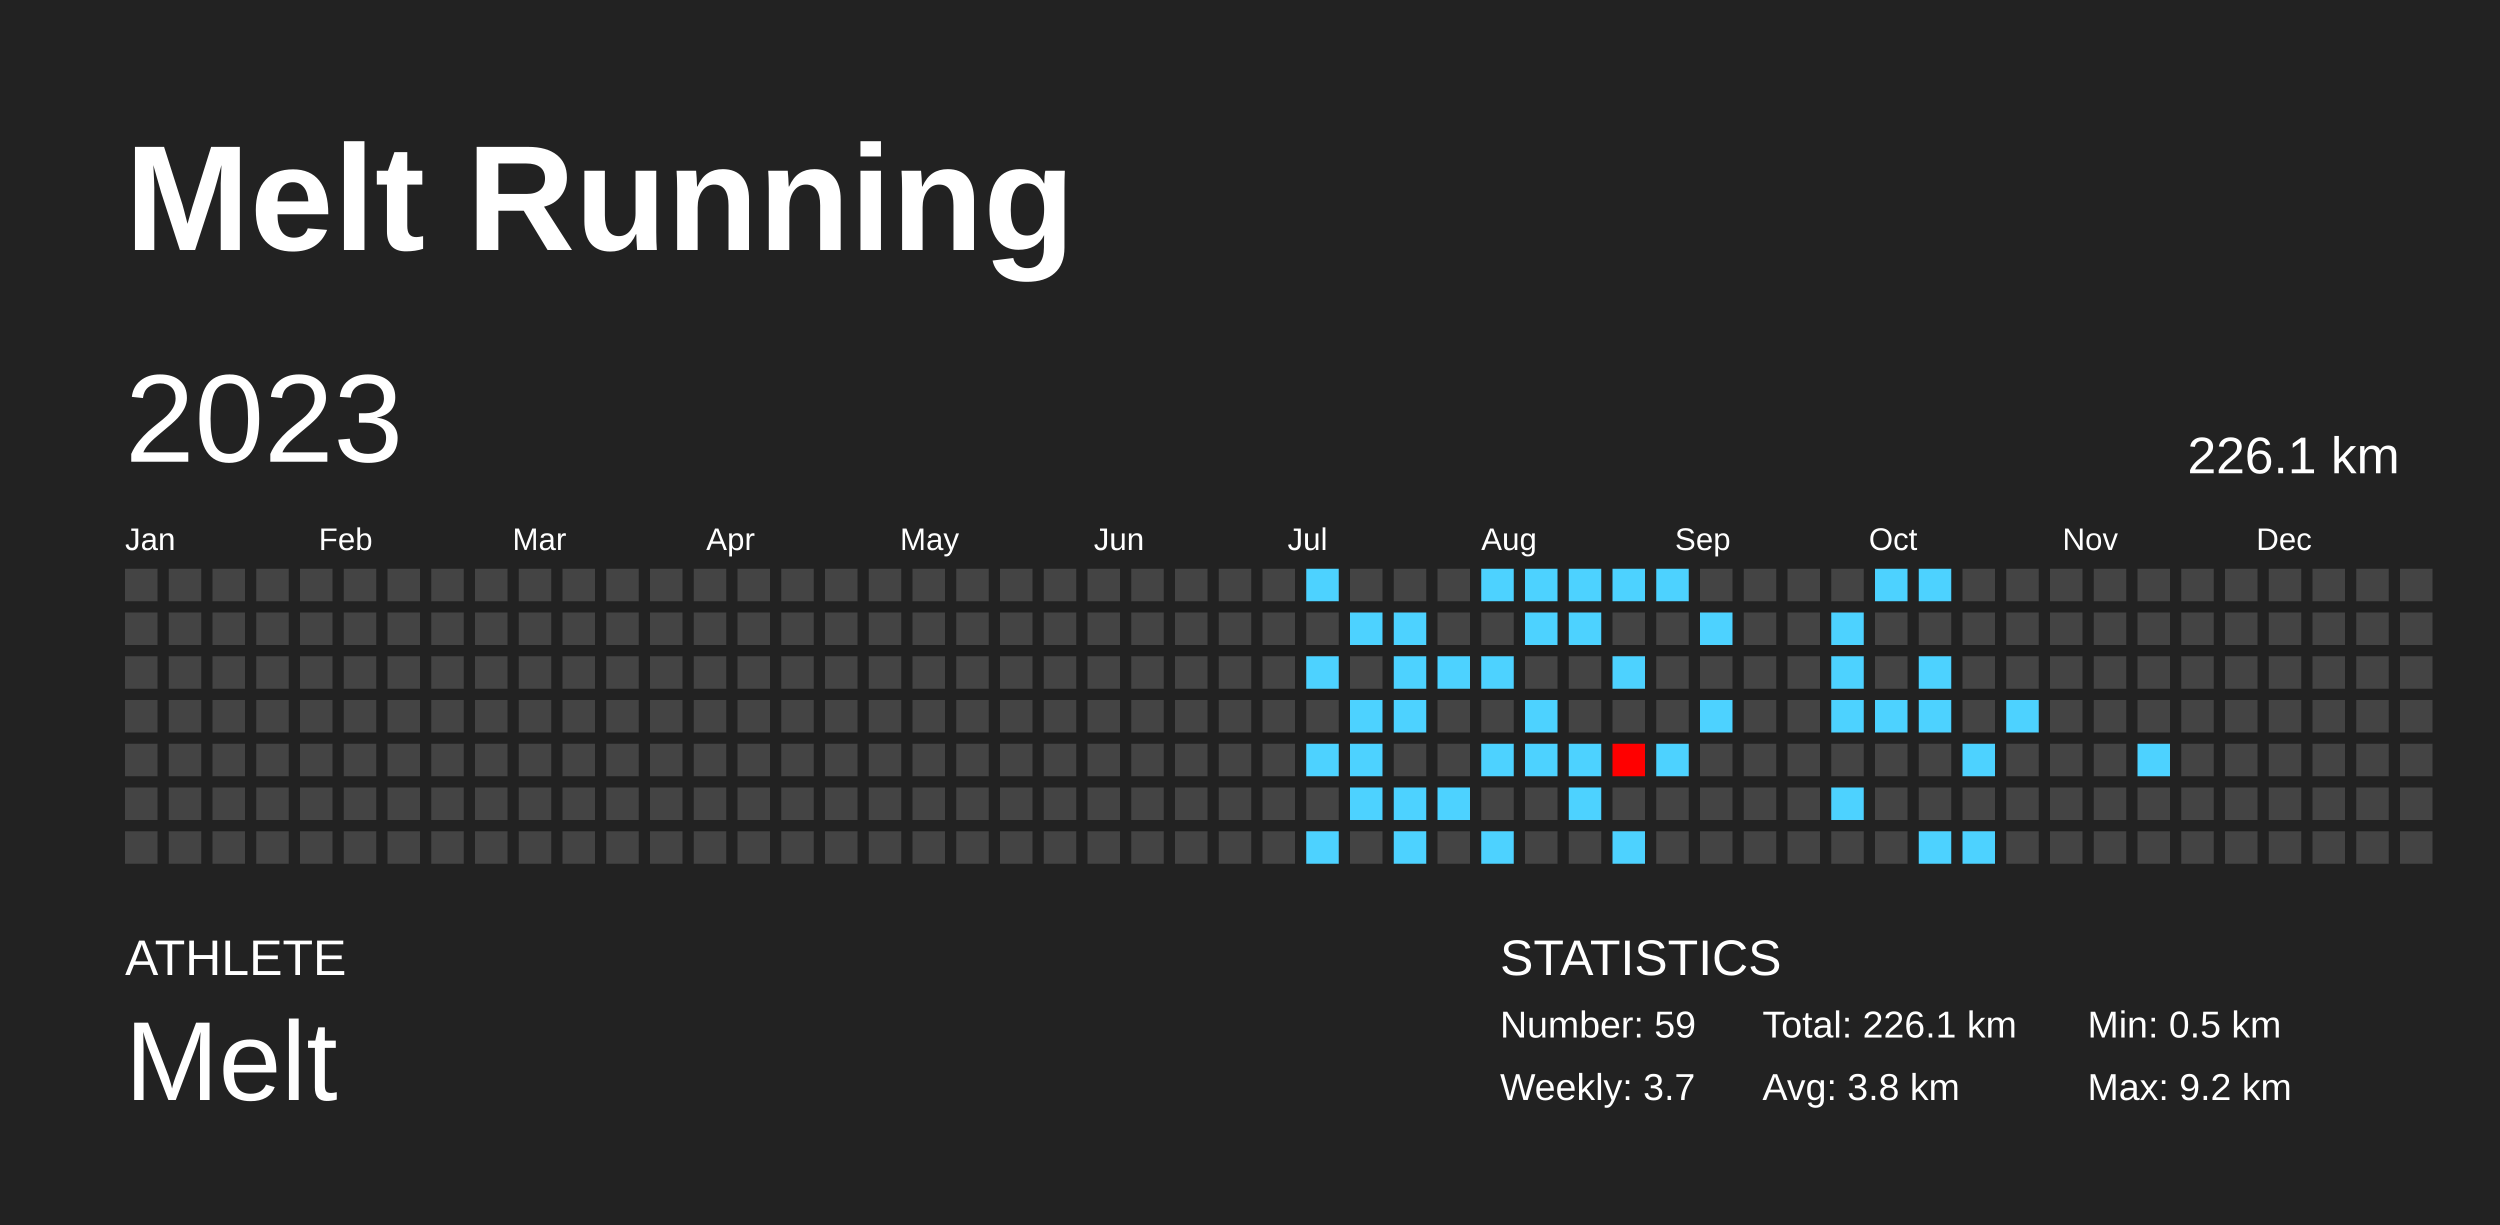
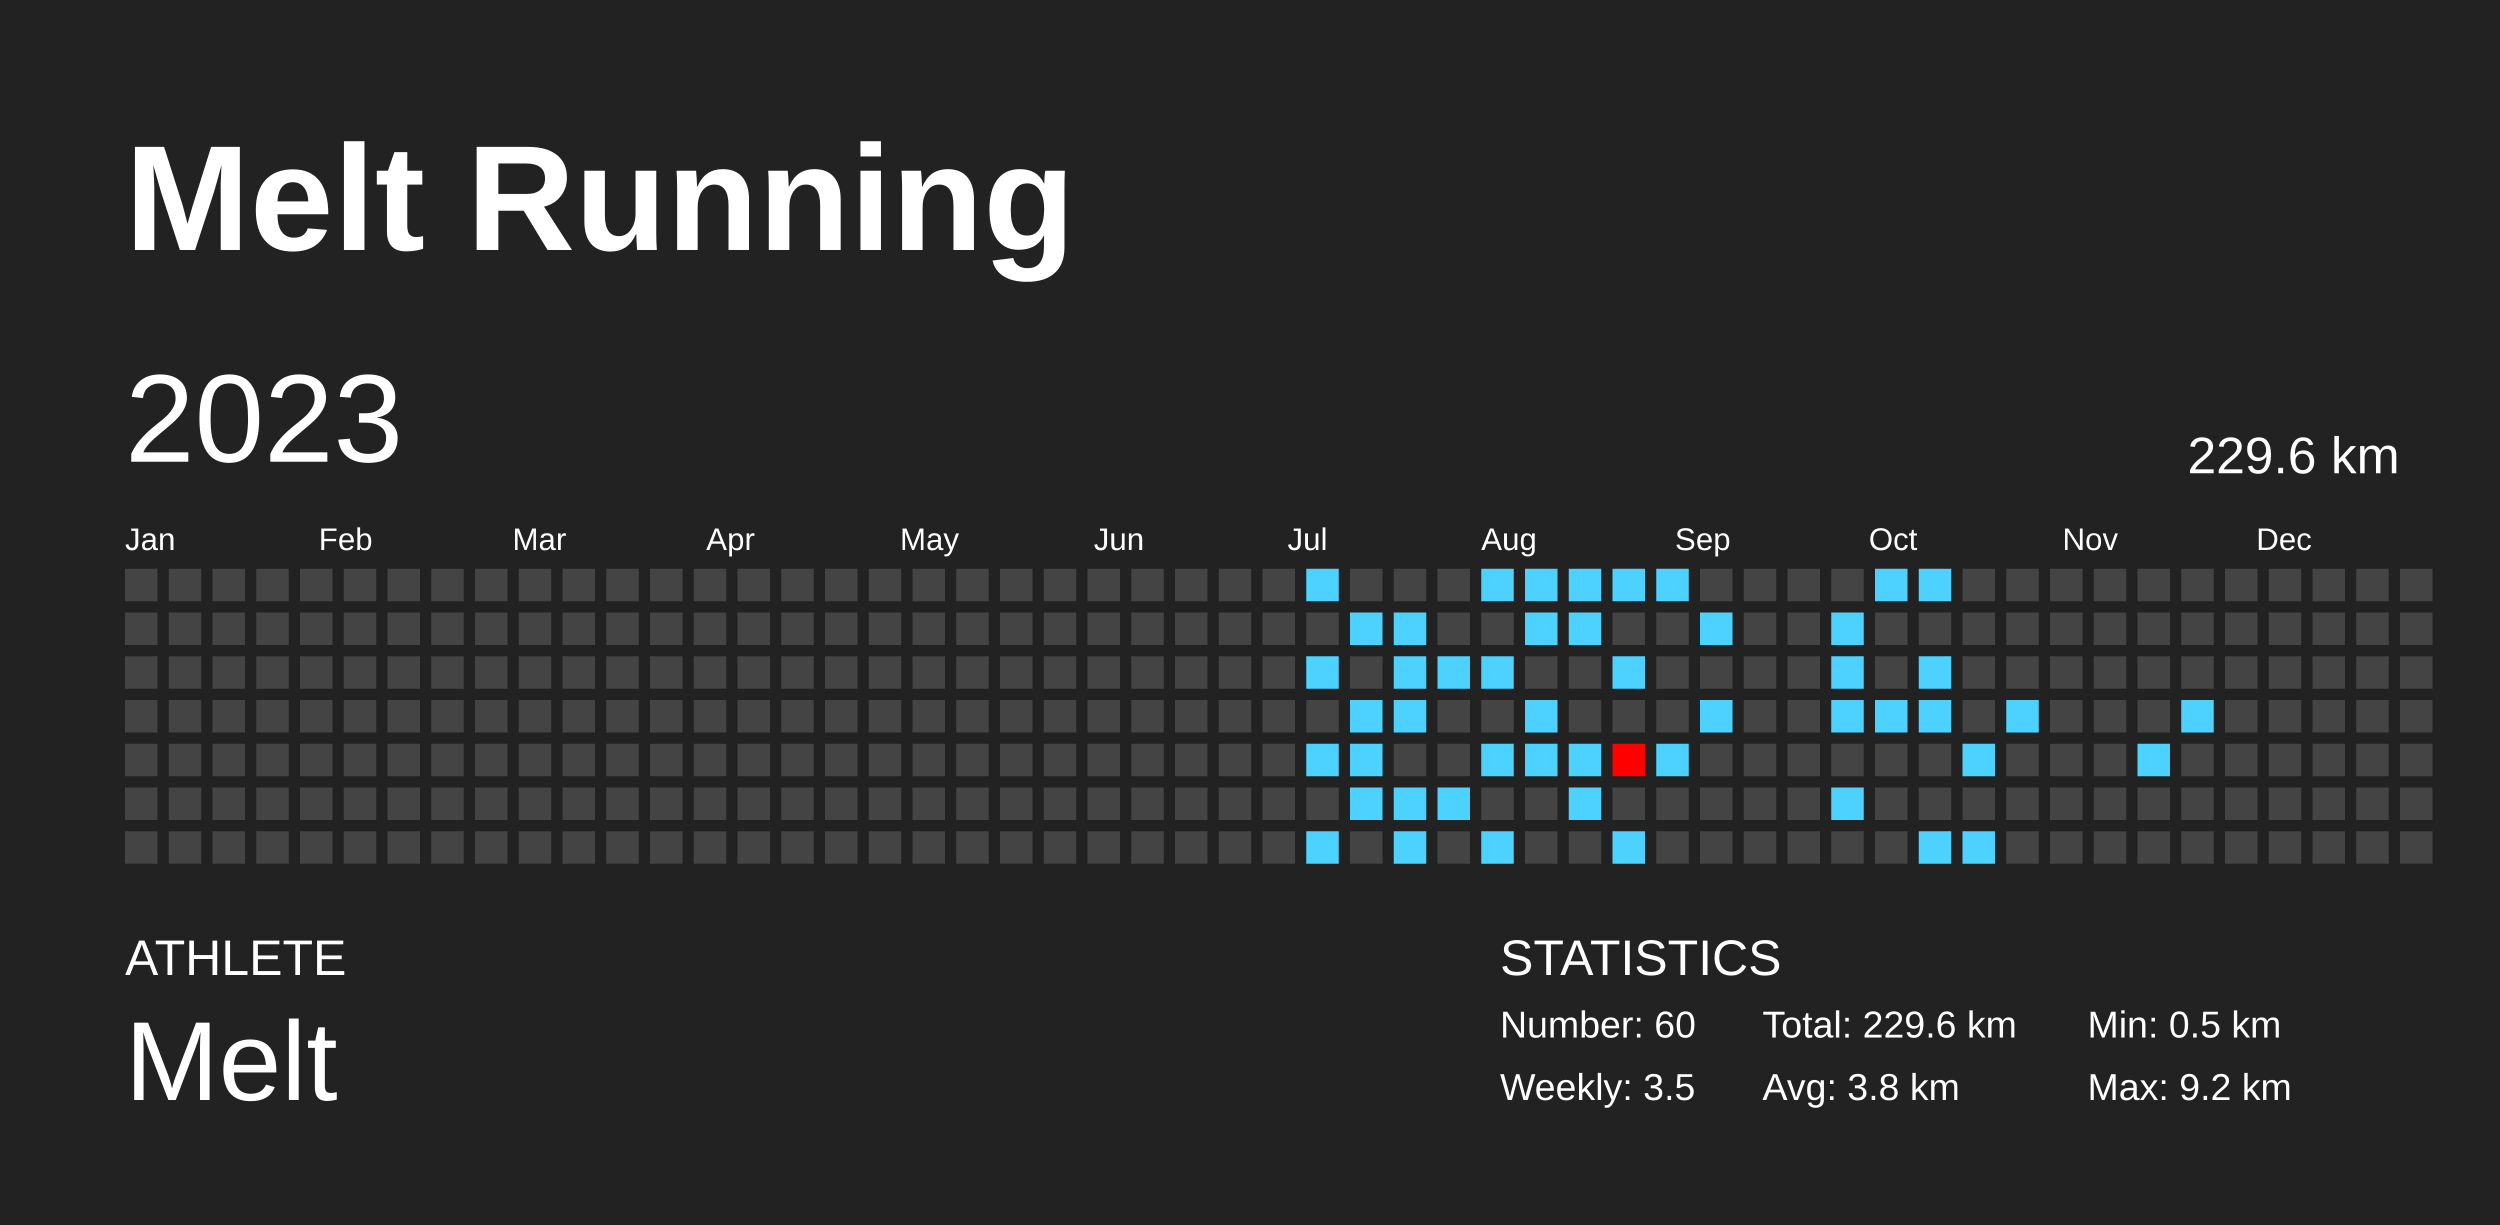
<svg xmlns="http://www.w3.org/2000/svg" baseProfile="full" height="98mm" version="1.1" viewBox="0,0,200,98" width="200mm">
  <defs />
  <rect fill="#222222" height="98" width="200" x="0" y="0" />
  <text fill="#FFFFFF" style="font-size:12px; font-family:Arial; font-weight:bold;" x="10" y="20">Melt Running</text>
  <text fill="#FFFFFF" style="font-size:4px; font-family:Arial" x="10" y="78">ATHLETE</text>
  <text fill="#FFFFFF" style="font-size:9px; font-family:Arial" x="10" y="88">Melt</text>
  <text fill="#FFFFFF" style="font-size:4px; font-family:Arial" x="120" y="78">STATISTICS</text>
-   <text fill="#FFFFFF" style="font-size:3px; font-family:Arial" x="120" y="83">Number: 59</text>
-   <text fill="#FFFFFF" style="font-size:3px; font-family:Arial" x="120" y="88">Weekly: 3.7</text>
-   <text fill="#FFFFFF" style="font-size:3px; font-family:Arial" x="141" y="83">Total: 226.1 km</text>
+   <text fill="#FFFFFF" style="font-size:3px; font-family:Arial" x="120" y="83">Number: 60</text>
+   <text fill="#FFFFFF" style="font-size:3px; font-family:Arial" x="120" y="88">Weekly: 3.5</text>
+   <text fill="#FFFFFF" style="font-size:3px; font-family:Arial" x="141" y="83">Total: 229.6 km</text>
  <text fill="#FFFFFF" style="font-size:3px; font-family:Arial" x="141" y="88">Avg: 3.8 km</text>
  <text fill="#FFFFFF" style="font-size:3px; font-family:Arial" x="167" y="83">Min: 0.5 km</text>
  <text fill="#FFFFFF" style="font-size:3px; font-family:Arial" x="167" y="88">Max: 9.2 km</text>
  <text dominant-baseline="hanging" fill="#FFFFFF" style="font-size:10.0px; font-family:Arial;" x="10" y="30">2023</text>
-   <text dominant-baseline="hanging" fill="#FFFFFF" style="font-size:4.125px; font-family:Arial;" x="175" y="35">226.1 km</text>
+   <text dominant-baseline="hanging" fill="#FFFFFF" style="font-size:4.125px; font-family:Arial;" x="175" y="35">229.6 km</text>
  <text fill="#FFFFFF" style="font-size:2.5px; font-family:Arial" x="10.0" y="44">Jan</text>
  <text fill="#FFFFFF" style="font-size:2.5px; font-family:Arial" x="25.5" y="44">Feb</text>
  <text fill="#FFFFFF" style="font-size:2.5px; font-family:Arial" x="41.0" y="44">Mar</text>
  <text fill="#FFFFFF" style="font-size:2.5px; font-family:Arial" x="56.5" y="44">Apr</text>
  <text fill="#FFFFFF" style="font-size:2.5px; font-family:Arial" x="72.0" y="44">May</text>
  <text fill="#FFFFFF" style="font-size:2.5px; font-family:Arial" x="87.5" y="44">Jun</text>
  <text fill="#FFFFFF" style="font-size:2.5px; font-family:Arial" x="103.0" y="44">Jul</text>
  <text fill="#FFFFFF" style="font-size:2.5px; font-family:Arial" x="118.5" y="44">Aug</text>
  <text fill="#FFFFFF" style="font-size:2.5px; font-family:Arial" x="134.0" y="44">Sep</text>
  <text fill="#FFFFFF" style="font-size:2.5px; font-family:Arial" x="149.5" y="44">Oct</text>
  <text fill="#FFFFFF" style="font-size:2.5px; font-family:Arial" x="165.0" y="44">Nov</text>
  <text fill="#FFFFFF" style="font-size:2.5px; font-family:Arial" x="180.5" y="44">Dec</text>
  <rect fill="#444444" height="2.6" width="2.6" x="10.0" y="45.5" />
  <rect fill="#444444" height="2.6" width="2.6" x="10.0" y="49.0" />
  <rect fill="#444444" height="2.6" width="2.6" x="10.0" y="52.5" />
  <rect fill="#444444" height="2.6" width="2.6" x="10.0" y="56.0" />
  <rect fill="#444444" height="2.6" width="2.6" x="10.0" y="59.5" />
  <rect fill="#444444" height="2.6" width="2.6" x="10.0" y="63.0" />
  <rect fill="#444444" height="2.6" width="2.6" x="10.0" y="66.5" />
  <rect fill="#444444" height="2.6" width="2.6" x="13.5" y="45.5" />
  <rect fill="#444444" height="2.6" width="2.6" x="13.5" y="49.0" />
  <rect fill="#444444" height="2.6" width="2.6" x="13.5" y="52.5" />
  <rect fill="#444444" height="2.6" width="2.6" x="13.5" y="56.0" />
  <rect fill="#444444" height="2.6" width="2.6" x="13.5" y="59.5" />
  <rect fill="#444444" height="2.6" width="2.6" x="13.5" y="63.0" />
  <rect fill="#444444" height="2.6" width="2.6" x="13.5" y="66.5" />
  <rect fill="#444444" height="2.6" width="2.6" x="17.0" y="45.5" />
  <rect fill="#444444" height="2.6" width="2.6" x="17.0" y="49.0" />
  <rect fill="#444444" height="2.6" width="2.6" x="17.0" y="52.5" />
  <rect fill="#444444" height="2.6" width="2.6" x="17.0" y="56.0" />
  <rect fill="#444444" height="2.6" width="2.6" x="17.0" y="59.5" />
  <rect fill="#444444" height="2.6" width="2.6" x="17.0" y="63.0" />
  <rect fill="#444444" height="2.6" width="2.6" x="17.0" y="66.5" />
  <rect fill="#444444" height="2.6" width="2.6" x="20.5" y="45.5" />
  <rect fill="#444444" height="2.6" width="2.6" x="20.5" y="49.0" />
  <rect fill="#444444" height="2.6" width="2.6" x="20.5" y="52.5" />
  <rect fill="#444444" height="2.6" width="2.6" x="20.5" y="56.0" />
  <rect fill="#444444" height="2.6" width="2.6" x="20.5" y="59.5" />
  <rect fill="#444444" height="2.6" width="2.6" x="20.5" y="63.0" />
  <rect fill="#444444" height="2.6" width="2.6" x="20.5" y="66.5" />
  <rect fill="#444444" height="2.6" width="2.6" x="24.0" y="45.5" />
  <rect fill="#444444" height="2.6" width="2.6" x="24.0" y="49.0" />
  <rect fill="#444444" height="2.6" width="2.6" x="24.0" y="52.5" />
  <rect fill="#444444" height="2.6" width="2.6" x="24.0" y="56.0" />
  <rect fill="#444444" height="2.6" width="2.6" x="24.0" y="59.5" />
  <rect fill="#444444" height="2.6" width="2.6" x="24.0" y="63.0" />
  <rect fill="#444444" height="2.6" width="2.6" x="24.0" y="66.5" />
  <rect fill="#444444" height="2.6" width="2.6" x="27.5" y="45.5" />
  <rect fill="#444444" height="2.6" width="2.6" x="27.5" y="49.0" />
  <rect fill="#444444" height="2.6" width="2.6" x="27.5" y="52.5" />
  <rect fill="#444444" height="2.6" width="2.6" x="27.5" y="56.0" />
  <rect fill="#444444" height="2.6" width="2.6" x="27.5" y="59.5" />
  <rect fill="#444444" height="2.6" width="2.6" x="27.5" y="63.0" />
  <rect fill="#444444" height="2.6" width="2.6" x="27.5" y="66.5" />
  <rect fill="#444444" height="2.6" width="2.6" x="31.0" y="45.5" />
  <rect fill="#444444" height="2.6" width="2.6" x="31.0" y="49.0" />
  <rect fill="#444444" height="2.6" width="2.6" x="31.0" y="52.5" />
  <rect fill="#444444" height="2.6" width="2.6" x="31.0" y="56.0" />
  <rect fill="#444444" height="2.6" width="2.6" x="31.0" y="59.5" />
  <rect fill="#444444" height="2.6" width="2.6" x="31.0" y="63.0" />
  <rect fill="#444444" height="2.6" width="2.6" x="31.0" y="66.5" />
  <rect fill="#444444" height="2.6" width="2.6" x="34.5" y="45.5" />
  <rect fill="#444444" height="2.6" width="2.6" x="34.5" y="49.0" />
  <rect fill="#444444" height="2.6" width="2.6" x="34.5" y="52.5" />
  <rect fill="#444444" height="2.6" width="2.6" x="34.5" y="56.0" />
  <rect fill="#444444" height="2.6" width="2.6" x="34.5" y="59.5" />
  <rect fill="#444444" height="2.6" width="2.6" x="34.5" y="63.0" />
  <rect fill="#444444" height="2.6" width="2.6" x="34.5" y="66.5" />
  <rect fill="#444444" height="2.6" width="2.6" x="38.0" y="45.5" />
  <rect fill="#444444" height="2.6" width="2.6" x="38.0" y="49.0" />
  <rect fill="#444444" height="2.6" width="2.6" x="38.0" y="52.5" />
  <rect fill="#444444" height="2.6" width="2.6" x="38.0" y="56.0" />
  <rect fill="#444444" height="2.6" width="2.6" x="38.0" y="59.5" />
  <rect fill="#444444" height="2.6" width="2.6" x="38.0" y="63.0" />
  <rect fill="#444444" height="2.6" width="2.6" x="38.0" y="66.5" />
  <rect fill="#444444" height="2.6" width="2.6" x="41.5" y="45.5" />
  <rect fill="#444444" height="2.6" width="2.6" x="41.5" y="49.0" />
  <rect fill="#444444" height="2.6" width="2.6" x="41.5" y="52.5" />
  <rect fill="#444444" height="2.6" width="2.6" x="41.5" y="56.0" />
  <rect fill="#444444" height="2.6" width="2.6" x="41.5" y="59.5" />
  <rect fill="#444444" height="2.6" width="2.6" x="41.5" y="63.0" />
  <rect fill="#444444" height="2.6" width="2.6" x="41.5" y="66.5" />
  <rect fill="#444444" height="2.6" width="2.6" x="45.0" y="45.5" />
  <rect fill="#444444" height="2.6" width="2.6" x="45.0" y="49.0" />
  <rect fill="#444444" height="2.6" width="2.6" x="45.0" y="52.5" />
  <rect fill="#444444" height="2.6" width="2.6" x="45.0" y="56.0" />
  <rect fill="#444444" height="2.6" width="2.6" x="45.0" y="59.5" />
  <rect fill="#444444" height="2.6" width="2.6" x="45.0" y="63.0" />
  <rect fill="#444444" height="2.6" width="2.6" x="45.0" y="66.5" />
  <rect fill="#444444" height="2.6" width="2.6" x="48.5" y="45.5" />
  <rect fill="#444444" height="2.6" width="2.6" x="48.5" y="49.0" />
  <rect fill="#444444" height="2.6" width="2.6" x="48.5" y="52.5" />
  <rect fill="#444444" height="2.6" width="2.6" x="48.5" y="56.0" />
  <rect fill="#444444" height="2.6" width="2.6" x="48.5" y="59.5" />
  <rect fill="#444444" height="2.6" width="2.6" x="48.5" y="63.0" />
  <rect fill="#444444" height="2.6" width="2.6" x="48.5" y="66.5" />
  <rect fill="#444444" height="2.6" width="2.6" x="52.0" y="45.5" />
  <rect fill="#444444" height="2.6" width="2.6" x="52.0" y="49.0" />
  <rect fill="#444444" height="2.6" width="2.6" x="52.0" y="52.5" />
  <rect fill="#444444" height="2.6" width="2.6" x="52.0" y="56.0" />
  <rect fill="#444444" height="2.6" width="2.6" x="52.0" y="59.5" />
  <rect fill="#444444" height="2.6" width="2.6" x="52.0" y="63.0" />
  <rect fill="#444444" height="2.6" width="2.6" x="52.0" y="66.5" />
  <rect fill="#444444" height="2.6" width="2.6" x="55.5" y="45.5" />
  <rect fill="#444444" height="2.6" width="2.6" x="55.5" y="49.0" />
  <rect fill="#444444" height="2.6" width="2.6" x="55.5" y="52.5" />
  <rect fill="#444444" height="2.6" width="2.6" x="55.5" y="56.0" />
  <rect fill="#444444" height="2.6" width="2.6" x="55.5" y="59.5" />
  <rect fill="#444444" height="2.6" width="2.6" x="55.5" y="63.0" />
  <rect fill="#444444" height="2.6" width="2.6" x="55.5" y="66.5" />
  <rect fill="#444444" height="2.6" width="2.6" x="59.0" y="45.5" />
  <rect fill="#444444" height="2.6" width="2.6" x="59.0" y="49.0" />
  <rect fill="#444444" height="2.6" width="2.6" x="59.0" y="52.5" />
  <rect fill="#444444" height="2.6" width="2.6" x="59.0" y="56.0" />
  <rect fill="#444444" height="2.6" width="2.6" x="59.0" y="59.5" />
  <rect fill="#444444" height="2.6" width="2.6" x="59.0" y="63.0" />
  <rect fill="#444444" height="2.6" width="2.6" x="59.0" y="66.5" />
  <rect fill="#444444" height="2.6" width="2.6" x="62.5" y="45.5" />
  <rect fill="#444444" height="2.6" width="2.6" x="62.5" y="49.0" />
  <rect fill="#444444" height="2.6" width="2.6" x="62.5" y="52.5" />
  <rect fill="#444444" height="2.6" width="2.6" x="62.5" y="56.0" />
  <rect fill="#444444" height="2.6" width="2.6" x="62.5" y="59.5" />
  <rect fill="#444444" height="2.6" width="2.6" x="62.5" y="63.0" />
  <rect fill="#444444" height="2.6" width="2.6" x="62.5" y="66.5" />
  <rect fill="#444444" height="2.6" width="2.6" x="66.0" y="45.5" />
  <rect fill="#444444" height="2.6" width="2.6" x="66.0" y="49.0" />
  <rect fill="#444444" height="2.6" width="2.6" x="66.0" y="52.5" />
  <rect fill="#444444" height="2.6" width="2.6" x="66.0" y="56.0" />
  <rect fill="#444444" height="2.6" width="2.6" x="66.0" y="59.5" />
  <rect fill="#444444" height="2.6" width="2.6" x="66.0" y="63.0" />
  <rect fill="#444444" height="2.6" width="2.6" x="66.0" y="66.5" />
  <rect fill="#444444" height="2.6" width="2.6" x="69.5" y="45.5" />
  <rect fill="#444444" height="2.6" width="2.6" x="69.5" y="49.0" />
  <rect fill="#444444" height="2.6" width="2.6" x="69.5" y="52.5" />
  <rect fill="#444444" height="2.6" width="2.6" x="69.5" y="56.0" />
  <rect fill="#444444" height="2.6" width="2.6" x="69.5" y="59.5" />
  <rect fill="#444444" height="2.6" width="2.6" x="69.5" y="63.0" />
  <rect fill="#444444" height="2.6" width="2.6" x="69.5" y="66.5" />
  <rect fill="#444444" height="2.6" width="2.6" x="73.0" y="45.5" />
  <rect fill="#444444" height="2.6" width="2.6" x="73.0" y="49.0" />
  <rect fill="#444444" height="2.6" width="2.6" x="73.0" y="52.5" />
  <rect fill="#444444" height="2.6" width="2.6" x="73.0" y="56.0" />
  <rect fill="#444444" height="2.6" width="2.6" x="73.0" y="59.5" />
  <rect fill="#444444" height="2.6" width="2.6" x="73.0" y="63.0" />
  <rect fill="#444444" height="2.6" width="2.6" x="73.0" y="66.5" />
  <rect fill="#444444" height="2.6" width="2.6" x="76.5" y="45.5" />
  <rect fill="#444444" height="2.6" width="2.6" x="76.5" y="49.0" />
  <rect fill="#444444" height="2.6" width="2.6" x="76.5" y="52.5" />
  <rect fill="#444444" height="2.6" width="2.6" x="76.5" y="56.0" />
  <rect fill="#444444" height="2.6" width="2.6" x="76.5" y="59.5" />
  <rect fill="#444444" height="2.6" width="2.6" x="76.5" y="63.0" />
  <rect fill="#444444" height="2.6" width="2.6" x="76.5" y="66.5" />
  <rect fill="#444444" height="2.6" width="2.6" x="80.0" y="45.5" />
  <rect fill="#444444" height="2.6" width="2.6" x="80.0" y="49.0" />
  <rect fill="#444444" height="2.6" width="2.6" x="80.0" y="52.5" />
  <rect fill="#444444" height="2.6" width="2.6" x="80.0" y="56.0" />
  <rect fill="#444444" height="2.6" width="2.6" x="80.0" y="59.5" />
  <rect fill="#444444" height="2.6" width="2.6" x="80.0" y="63.0" />
  <rect fill="#444444" height="2.6" width="2.6" x="80.0" y="66.5" />
  <rect fill="#444444" height="2.6" width="2.6" x="83.5" y="45.5" />
  <rect fill="#444444" height="2.6" width="2.6" x="83.5" y="49.0" />
  <rect fill="#444444" height="2.6" width="2.6" x="83.5" y="52.5" />
  <rect fill="#444444" height="2.6" width="2.6" x="83.5" y="56.0" />
  <rect fill="#444444" height="2.6" width="2.6" x="83.5" y="59.5" />
  <rect fill="#444444" height="2.6" width="2.6" x="83.5" y="63.0" />
  <rect fill="#444444" height="2.6" width="2.6" x="83.5" y="66.5" />
  <rect fill="#444444" height="2.6" width="2.6" x="87.0" y="45.5" />
  <rect fill="#444444" height="2.6" width="2.6" x="87.0" y="49.0" />
  <rect fill="#444444" height="2.6" width="2.6" x="87.0" y="52.5" />
  <rect fill="#444444" height="2.6" width="2.6" x="87.0" y="56.0" />
  <rect fill="#444444" height="2.6" width="2.6" x="87.0" y="59.5" />
  <rect fill="#444444" height="2.6" width="2.6" x="87.0" y="63.0" />
  <rect fill="#444444" height="2.6" width="2.6" x="87.0" y="66.5" />
  <rect fill="#444444" height="2.6" width="2.6" x="90.5" y="45.5" />
  <rect fill="#444444" height="2.6" width="2.6" x="90.5" y="49.0" />
  <rect fill="#444444" height="2.6" width="2.6" x="90.5" y="52.5" />
  <rect fill="#444444" height="2.6" width="2.6" x="90.5" y="56.0" />
  <rect fill="#444444" height="2.6" width="2.6" x="90.5" y="59.5" />
  <rect fill="#444444" height="2.6" width="2.6" x="90.5" y="63.0" />
  <rect fill="#444444" height="2.6" width="2.6" x="90.5" y="66.5" />
  <rect fill="#444444" height="2.6" width="2.6" x="94.0" y="45.5" />
  <rect fill="#444444" height="2.6" width="2.6" x="94.0" y="49.0" />
  <rect fill="#444444" height="2.6" width="2.6" x="94.0" y="52.5" />
  <rect fill="#444444" height="2.6" width="2.6" x="94.0" y="56.0" />
  <rect fill="#444444" height="2.6" width="2.6" x="94.0" y="59.5" />
  <rect fill="#444444" height="2.6" width="2.6" x="94.0" y="63.0" />
  <rect fill="#444444" height="2.6" width="2.6" x="94.0" y="66.5" />
  <rect fill="#444444" height="2.6" width="2.6" x="97.5" y="45.5" />
  <rect fill="#444444" height="2.6" width="2.6" x="97.5" y="49.0" />
  <rect fill="#444444" height="2.6" width="2.6" x="97.5" y="52.5" />
  <rect fill="#444444" height="2.6" width="2.6" x="97.5" y="56.0" />
  <rect fill="#444444" height="2.6" width="2.6" x="97.5" y="59.5" />
  <rect fill="#444444" height="2.6" width="2.6" x="97.5" y="63.0" />
  <rect fill="#444444" height="2.6" width="2.6" x="97.5" y="66.5" />
  <rect fill="#444444" height="2.6" width="2.6" x="101.0" y="45.5" />
  <rect fill="#444444" height="2.6" width="2.6" x="101.0" y="49.0" />
  <rect fill="#444444" height="2.6" width="2.6" x="101.0" y="52.5" />
  <rect fill="#444444" height="2.6" width="2.6" x="101.0" y="56.0" />
  <rect fill="#444444" height="2.6" width="2.6" x="101.0" y="59.5" />
  <rect fill="#444444" height="2.6" width="2.6" x="101.0" y="63.0" />
  <rect fill="#444444" height="2.6" width="2.6" x="101.0" y="66.5" />
  <rect fill="#4dd2ff" height="2.6" width="2.6" x="104.5" y="45.5" />
  <rect fill="#444444" height="2.6" width="2.6" x="104.5" y="49.0" />
  <rect fill="#4dd2ff" height="2.6" width="2.6" x="104.5" y="52.5" />
  <rect fill="#444444" height="2.6" width="2.6" x="104.5" y="56.0" />
  <rect fill="#4dd2ff" height="2.6" width="2.6" x="104.5" y="59.5" />
  <rect fill="#444444" height="2.6" width="2.6" x="104.5" y="63.0" />
  <rect fill="#4dd2ff" height="2.6" width="2.6" x="104.5" y="66.5" />
  <rect fill="#444444" height="2.6" width="2.6" x="108.0" y="45.5" />
  <rect fill="#4dd2ff" height="2.6" width="2.6" x="108.0" y="49.0" />
  <rect fill="#444444" height="2.6" width="2.6" x="108.0" y="52.5" />
  <rect fill="#4dd2ff" height="2.6" width="2.6" x="108.0" y="56.0" />
  <rect fill="#4dd2ff" height="2.6" width="2.6" x="108.0" y="59.5" />
  <rect fill="#4dd2ff" height="2.6" width="2.6" x="108.0" y="63.0" />
  <rect fill="#444444" height="2.6" width="2.6" x="108.0" y="66.5" />
  <rect fill="#444444" height="2.6" width="2.6" x="111.5" y="45.5" />
  <rect fill="#4dd2ff" height="2.6" width="2.6" x="111.5" y="49.0" />
  <rect fill="#4dd2ff" height="2.6" width="2.6" x="111.5" y="52.5" />
  <rect fill="#4dd2ff" height="2.6" width="2.6" x="111.5" y="56.0" />
  <rect fill="#444444" height="2.6" width="2.6" x="111.5" y="59.5" />
  <rect fill="#4dd2ff" height="2.6" width="2.6" x="111.5" y="63.0" />
  <rect fill="#4dd2ff" height="2.6" width="2.6" x="111.5" y="66.5" />
  <rect fill="#444444" height="2.6" width="2.6" x="115.0" y="45.5" />
  <rect fill="#444444" height="2.6" width="2.6" x="115.0" y="49.0" />
  <rect fill="#4dd2ff" height="2.6" width="2.6" x="115.0" y="52.5" />
  <rect fill="#444444" height="2.6" width="2.6" x="115.0" y="56.0" />
  <rect fill="#444444" height="2.6" width="2.6" x="115.0" y="59.5" />
  <rect fill="#4dd2ff" height="2.6" width="2.6" x="115.0" y="63.0" />
  <rect fill="#444444" height="2.6" width="2.6" x="115.0" y="66.5" />
  <rect fill="#4dd2ff" height="2.6" width="2.6" x="118.5" y="45.5" />
  <rect fill="#444444" height="2.6" width="2.6" x="118.5" y="49.0" />
  <rect fill="#4dd2ff" height="2.6" width="2.6" x="118.5" y="52.5" />
  <rect fill="#444444" height="2.6" width="2.6" x="118.5" y="56.0" />
  <rect fill="#4dd2ff" height="2.6" width="2.6" x="118.5" y="59.5" />
  <rect fill="#444444" height="2.6" width="2.6" x="118.5" y="63.0" />
  <rect fill="#4dd2ff" height="2.6" width="2.6" x="118.5" y="66.5" />
  <rect fill="#4dd2ff" height="2.6" width="2.6" x="122.0" y="45.5" />
  <rect fill="#4dd2ff" height="2.6" width="2.6" x="122.0" y="49.0" />
  <rect fill="#444444" height="2.6" width="2.6" x="122.0" y="52.5" />
  <rect fill="#4dd2ff" height="2.6" width="2.6" x="122.0" y="56.0" />
  <rect fill="#4dd2ff" height="2.6" width="2.6" x="122.0" y="59.5" />
  <rect fill="#444444" height="2.6" width="2.6" x="122.0" y="63.0" />
  <rect fill="#444444" height="2.6" width="2.6" x="122.0" y="66.5" />
  <rect fill="#4dd2ff" height="2.6" width="2.6" x="125.5" y="45.5" />
  <rect fill="#4dd2ff" height="2.6" width="2.6" x="125.5" y="49.0" />
  <rect fill="#444444" height="2.6" width="2.6" x="125.5" y="52.5" />
  <rect fill="#444444" height="2.6" width="2.6" x="125.5" y="56.0" />
  <rect fill="#4dd2ff" height="2.6" width="2.6" x="125.5" y="59.5" />
  <rect fill="#4dd2ff" height="2.6" width="2.6" x="125.5" y="63.0" />
  <rect fill="#444444" height="2.6" width="2.6" x="125.5" y="66.5" />
  <rect fill="#4dd2ff" height="2.6" width="2.6" x="129.0" y="45.5" />
  <rect fill="#444444" height="2.6" width="2.6" x="129.0" y="49.0" />
  <rect fill="#4dd2ff" height="2.6" width="2.6" x="129.0" y="52.5" />
  <rect fill="#444444" height="2.6" width="2.6" x="129.0" y="56.0" />
  <rect fill="#ff0000" height="2.6" width="2.6" x="129.0" y="59.5" />
  <rect fill="#444444" height="2.6" width="2.6" x="129.0" y="63.0" />
  <rect fill="#4dd2ff" height="2.6" width="2.6" x="129.0" y="66.5" />
  <rect fill="#4dd2ff" height="2.6" width="2.6" x="132.5" y="45.5" />
  <rect fill="#444444" height="2.6" width="2.6" x="132.5" y="49.0" />
  <rect fill="#444444" height="2.6" width="2.6" x="132.5" y="52.5" />
  <rect fill="#444444" height="2.6" width="2.6" x="132.5" y="56.0" />
  <rect fill="#4dd2ff" height="2.6" width="2.6" x="132.5" y="59.5" />
  <rect fill="#444444" height="2.6" width="2.6" x="132.5" y="63.0" />
  <rect fill="#444444" height="2.6" width="2.6" x="132.5" y="66.5" />
  <rect fill="#444444" height="2.6" width="2.6" x="136.0" y="45.5" />
  <rect fill="#4dd2ff" height="2.6" width="2.6" x="136.0" y="49.0" />
  <rect fill="#444444" height="2.6" width="2.6" x="136.0" y="52.5" />
  <rect fill="#4dd2ff" height="2.6" width="2.6" x="136.0" y="56.0" />
  <rect fill="#444444" height="2.6" width="2.6" x="136.0" y="59.5" />
  <rect fill="#444444" height="2.6" width="2.6" x="136.0" y="63.0" />
  <rect fill="#444444" height="2.6" width="2.6" x="136.0" y="66.5" />
  <rect fill="#444444" height="2.6" width="2.6" x="139.5" y="45.5" />
  <rect fill="#444444" height="2.6" width="2.6" x="139.5" y="49.0" />
  <rect fill="#444444" height="2.6" width="2.6" x="139.5" y="52.5" />
  <rect fill="#444444" height="2.6" width="2.6" x="139.5" y="56.0" />
  <rect fill="#444444" height="2.6" width="2.6" x="139.5" y="59.5" />
  <rect fill="#444444" height="2.6" width="2.6" x="139.5" y="63.0" />
  <rect fill="#444444" height="2.6" width="2.6" x="139.5" y="66.5" />
  <rect fill="#444444" height="2.6" width="2.6" x="143.0" y="45.5" />
  <rect fill="#444444" height="2.6" width="2.6" x="143.0" y="49.0" />
  <rect fill="#444444" height="2.6" width="2.6" x="143.0" y="52.5" />
  <rect fill="#444444" height="2.6" width="2.6" x="143.0" y="56.0" />
  <rect fill="#444444" height="2.6" width="2.6" x="143.0" y="59.5" />
  <rect fill="#444444" height="2.6" width="2.6" x="143.0" y="63.0" />
  <rect fill="#444444" height="2.6" width="2.6" x="143.0" y="66.5" />
  <rect fill="#444444" height="2.6" width="2.6" x="146.5" y="45.5" />
  <rect fill="#4dd2ff" height="2.6" width="2.6" x="146.5" y="49.0" />
  <rect fill="#4dd2ff" height="2.6" width="2.6" x="146.5" y="52.5" />
  <rect fill="#4dd2ff" height="2.6" width="2.6" x="146.5" y="56.0" />
  <rect fill="#444444" height="2.6" width="2.6" x="146.5" y="59.5" />
  <rect fill="#4dd2ff" height="2.6" width="2.6" x="146.5" y="63.0" />
  <rect fill="#444444" height="2.6" width="2.6" x="146.5" y="66.5" />
  <rect fill="#4dd2ff" height="2.6" width="2.6" x="150.0" y="45.5" />
  <rect fill="#444444" height="2.6" width="2.6" x="150.0" y="49.0" />
  <rect fill="#444444" height="2.6" width="2.6" x="150.0" y="52.5" />
  <rect fill="#4dd2ff" height="2.6" width="2.6" x="150.0" y="56.0" />
  <rect fill="#444444" height="2.6" width="2.6" x="150.0" y="59.5" />
  <rect fill="#444444" height="2.6" width="2.6" x="150.0" y="63.0" />
  <rect fill="#444444" height="2.6" width="2.6" x="150.0" y="66.5" />
  <rect fill="#4dd2ff" height="2.6" width="2.6" x="153.5" y="45.5" />
  <rect fill="#444444" height="2.6" width="2.6" x="153.5" y="49.0" />
  <rect fill="#4dd2ff" height="2.6" width="2.6" x="153.5" y="52.5" />
  <rect fill="#4dd2ff" height="2.6" width="2.6" x="153.5" y="56.0" />
  <rect fill="#444444" height="2.6" width="2.6" x="153.5" y="59.5" />
  <rect fill="#444444" height="2.6" width="2.6" x="153.5" y="63.0" />
  <rect fill="#4dd2ff" height="2.6" width="2.6" x="153.5" y="66.5" />
  <rect fill="#444444" height="2.6" width="2.6" x="157.0" y="45.5" />
  <rect fill="#444444" height="2.6" width="2.6" x="157.0" y="49.0" />
  <rect fill="#444444" height="2.6" width="2.6" x="157.0" y="52.5" />
  <rect fill="#444444" height="2.6" width="2.6" x="157.0" y="56.0" />
  <rect fill="#4dd2ff" height="2.6" width="2.6" x="157.0" y="59.5" />
  <rect fill="#444444" height="2.6" width="2.6" x="157.0" y="63.0" />
  <rect fill="#4dd2ff" height="2.6" width="2.6" x="157.0" y="66.5" />
  <rect fill="#444444" height="2.6" width="2.6" x="160.5" y="45.5" />
  <rect fill="#444444" height="2.6" width="2.6" x="160.5" y="49.0" />
  <rect fill="#444444" height="2.6" width="2.6" x="160.5" y="52.5" />
  <rect fill="#4dd2ff" height="2.6" width="2.6" x="160.5" y="56.0" />
  <rect fill="#444444" height="2.6" width="2.6" x="160.5" y="59.5" />
  <rect fill="#444444" height="2.6" width="2.6" x="160.5" y="63.0" />
  <rect fill="#444444" height="2.6" width="2.6" x="160.5" y="66.5" />
  <rect fill="#444444" height="2.6" width="2.6" x="164.0" y="45.5" />
  <rect fill="#444444" height="2.6" width="2.6" x="164.0" y="49.0" />
  <rect fill="#444444" height="2.6" width="2.6" x="164.0" y="52.5" />
  <rect fill="#444444" height="2.6" width="2.6" x="164.0" y="56.0" />
  <rect fill="#444444" height="2.6" width="2.6" x="164.0" y="59.5" />
  <rect fill="#444444" height="2.6" width="2.6" x="164.0" y="63.0" />
  <rect fill="#444444" height="2.6" width="2.6" x="164.0" y="66.5" />
  <rect fill="#444444" height="2.6" width="2.6" x="167.5" y="45.5" />
  <rect fill="#444444" height="2.6" width="2.6" x="167.5" y="49.0" />
  <rect fill="#444444" height="2.6" width="2.6" x="167.5" y="52.5" />
  <rect fill="#444444" height="2.6" width="2.6" x="167.5" y="56.0" />
  <rect fill="#444444" height="2.6" width="2.6" x="167.5" y="59.5" />
  <rect fill="#444444" height="2.6" width="2.6" x="167.5" y="63.0" />
  <rect fill="#444444" height="2.6" width="2.6" x="167.5" y="66.5" />
  <rect fill="#444444" height="2.6" width="2.6" x="171.0" y="45.5" />
  <rect fill="#444444" height="2.6" width="2.6" x="171.0" y="49.0" />
  <rect fill="#444444" height="2.6" width="2.6" x="171.0" y="52.5" />
  <rect fill="#444444" height="2.6" width="2.6" x="171.0" y="56.0" />
  <rect fill="#4dd2ff" height="2.6" width="2.6" x="171.0" y="59.5" />
  <rect fill="#444444" height="2.6" width="2.6" x="171.0" y="63.0" />
  <rect fill="#444444" height="2.6" width="2.6" x="171.0" y="66.5" />
  <rect fill="#444444" height="2.6" width="2.6" x="174.5" y="45.5" />
  <rect fill="#444444" height="2.6" width="2.6" x="174.5" y="49.0" />
  <rect fill="#444444" height="2.6" width="2.6" x="174.5" y="52.5" />
-   <rect fill="#444444" height="2.6" width="2.6" x="174.5" y="56.0" />
+   <rect fill="#4dd2ff" height="2.6" width="2.6" x="174.5" y="56.0" />
  <rect fill="#444444" height="2.6" width="2.6" x="174.5" y="59.5" />
  <rect fill="#444444" height="2.6" width="2.6" x="174.5" y="63.0" />
  <rect fill="#444444" height="2.6" width="2.6" x="174.5" y="66.5" />
  <rect fill="#444444" height="2.6" width="2.6" x="178.0" y="45.5" />
  <rect fill="#444444" height="2.6" width="2.6" x="178.0" y="49.0" />
  <rect fill="#444444" height="2.6" width="2.6" x="178.0" y="52.5" />
  <rect fill="#444444" height="2.6" width="2.6" x="178.0" y="56.0" />
  <rect fill="#444444" height="2.6" width="2.6" x="178.0" y="59.5" />
  <rect fill="#444444" height="2.6" width="2.6" x="178.0" y="63.0" />
  <rect fill="#444444" height="2.6" width="2.6" x="178.0" y="66.5" />
  <rect fill="#444444" height="2.6" width="2.6" x="181.5" y="45.5" />
  <rect fill="#444444" height="2.6" width="2.6" x="181.5" y="49.0" />
  <rect fill="#444444" height="2.6" width="2.6" x="181.5" y="52.5" />
  <rect fill="#444444" height="2.6" width="2.6" x="181.5" y="56.0" />
  <rect fill="#444444" height="2.6" width="2.6" x="181.5" y="59.5" />
  <rect fill="#444444" height="2.6" width="2.6" x="181.5" y="63.0" />
  <rect fill="#444444" height="2.6" width="2.6" x="181.5" y="66.5" />
  <rect fill="#444444" height="2.6" width="2.6" x="185.0" y="45.5" />
  <rect fill="#444444" height="2.6" width="2.6" x="185.0" y="49.0" />
  <rect fill="#444444" height="2.6" width="2.6" x="185.0" y="52.5" />
  <rect fill="#444444" height="2.6" width="2.6" x="185.0" y="56.0" />
  <rect fill="#444444" height="2.6" width="2.6" x="185.0" y="59.5" />
  <rect fill="#444444" height="2.6" width="2.6" x="185.0" y="63.0" />
  <rect fill="#444444" height="2.6" width="2.6" x="185.0" y="66.5" />
  <rect fill="#444444" height="2.6" width="2.6" x="188.5" y="45.5" />
  <rect fill="#444444" height="2.6" width="2.6" x="188.5" y="49.0" />
  <rect fill="#444444" height="2.6" width="2.6" x="188.5" y="52.5" />
  <rect fill="#444444" height="2.6" width="2.6" x="188.5" y="56.0" />
  <rect fill="#444444" height="2.6" width="2.6" x="188.5" y="59.5" />
  <rect fill="#444444" height="2.6" width="2.6" x="188.5" y="63.0" />
  <rect fill="#444444" height="2.6" width="2.6" x="188.5" y="66.5" />
  <rect fill="#444444" height="2.6" width="2.6" x="192.0" y="45.5" />
  <rect fill="#444444" height="2.6" width="2.6" x="192.0" y="49.0" />
  <rect fill="#444444" height="2.6" width="2.6" x="192.0" y="52.5" />
  <rect fill="#444444" height="2.6" width="2.6" x="192.0" y="56.0" />
  <rect fill="#444444" height="2.6" width="2.6" x="192.0" y="59.5" />
  <rect fill="#444444" height="2.6" width="2.6" x="192.0" y="63.0" />
  <rect fill="#444444" height="2.6" width="2.6" x="192.0" y="66.5" />
</svg>
